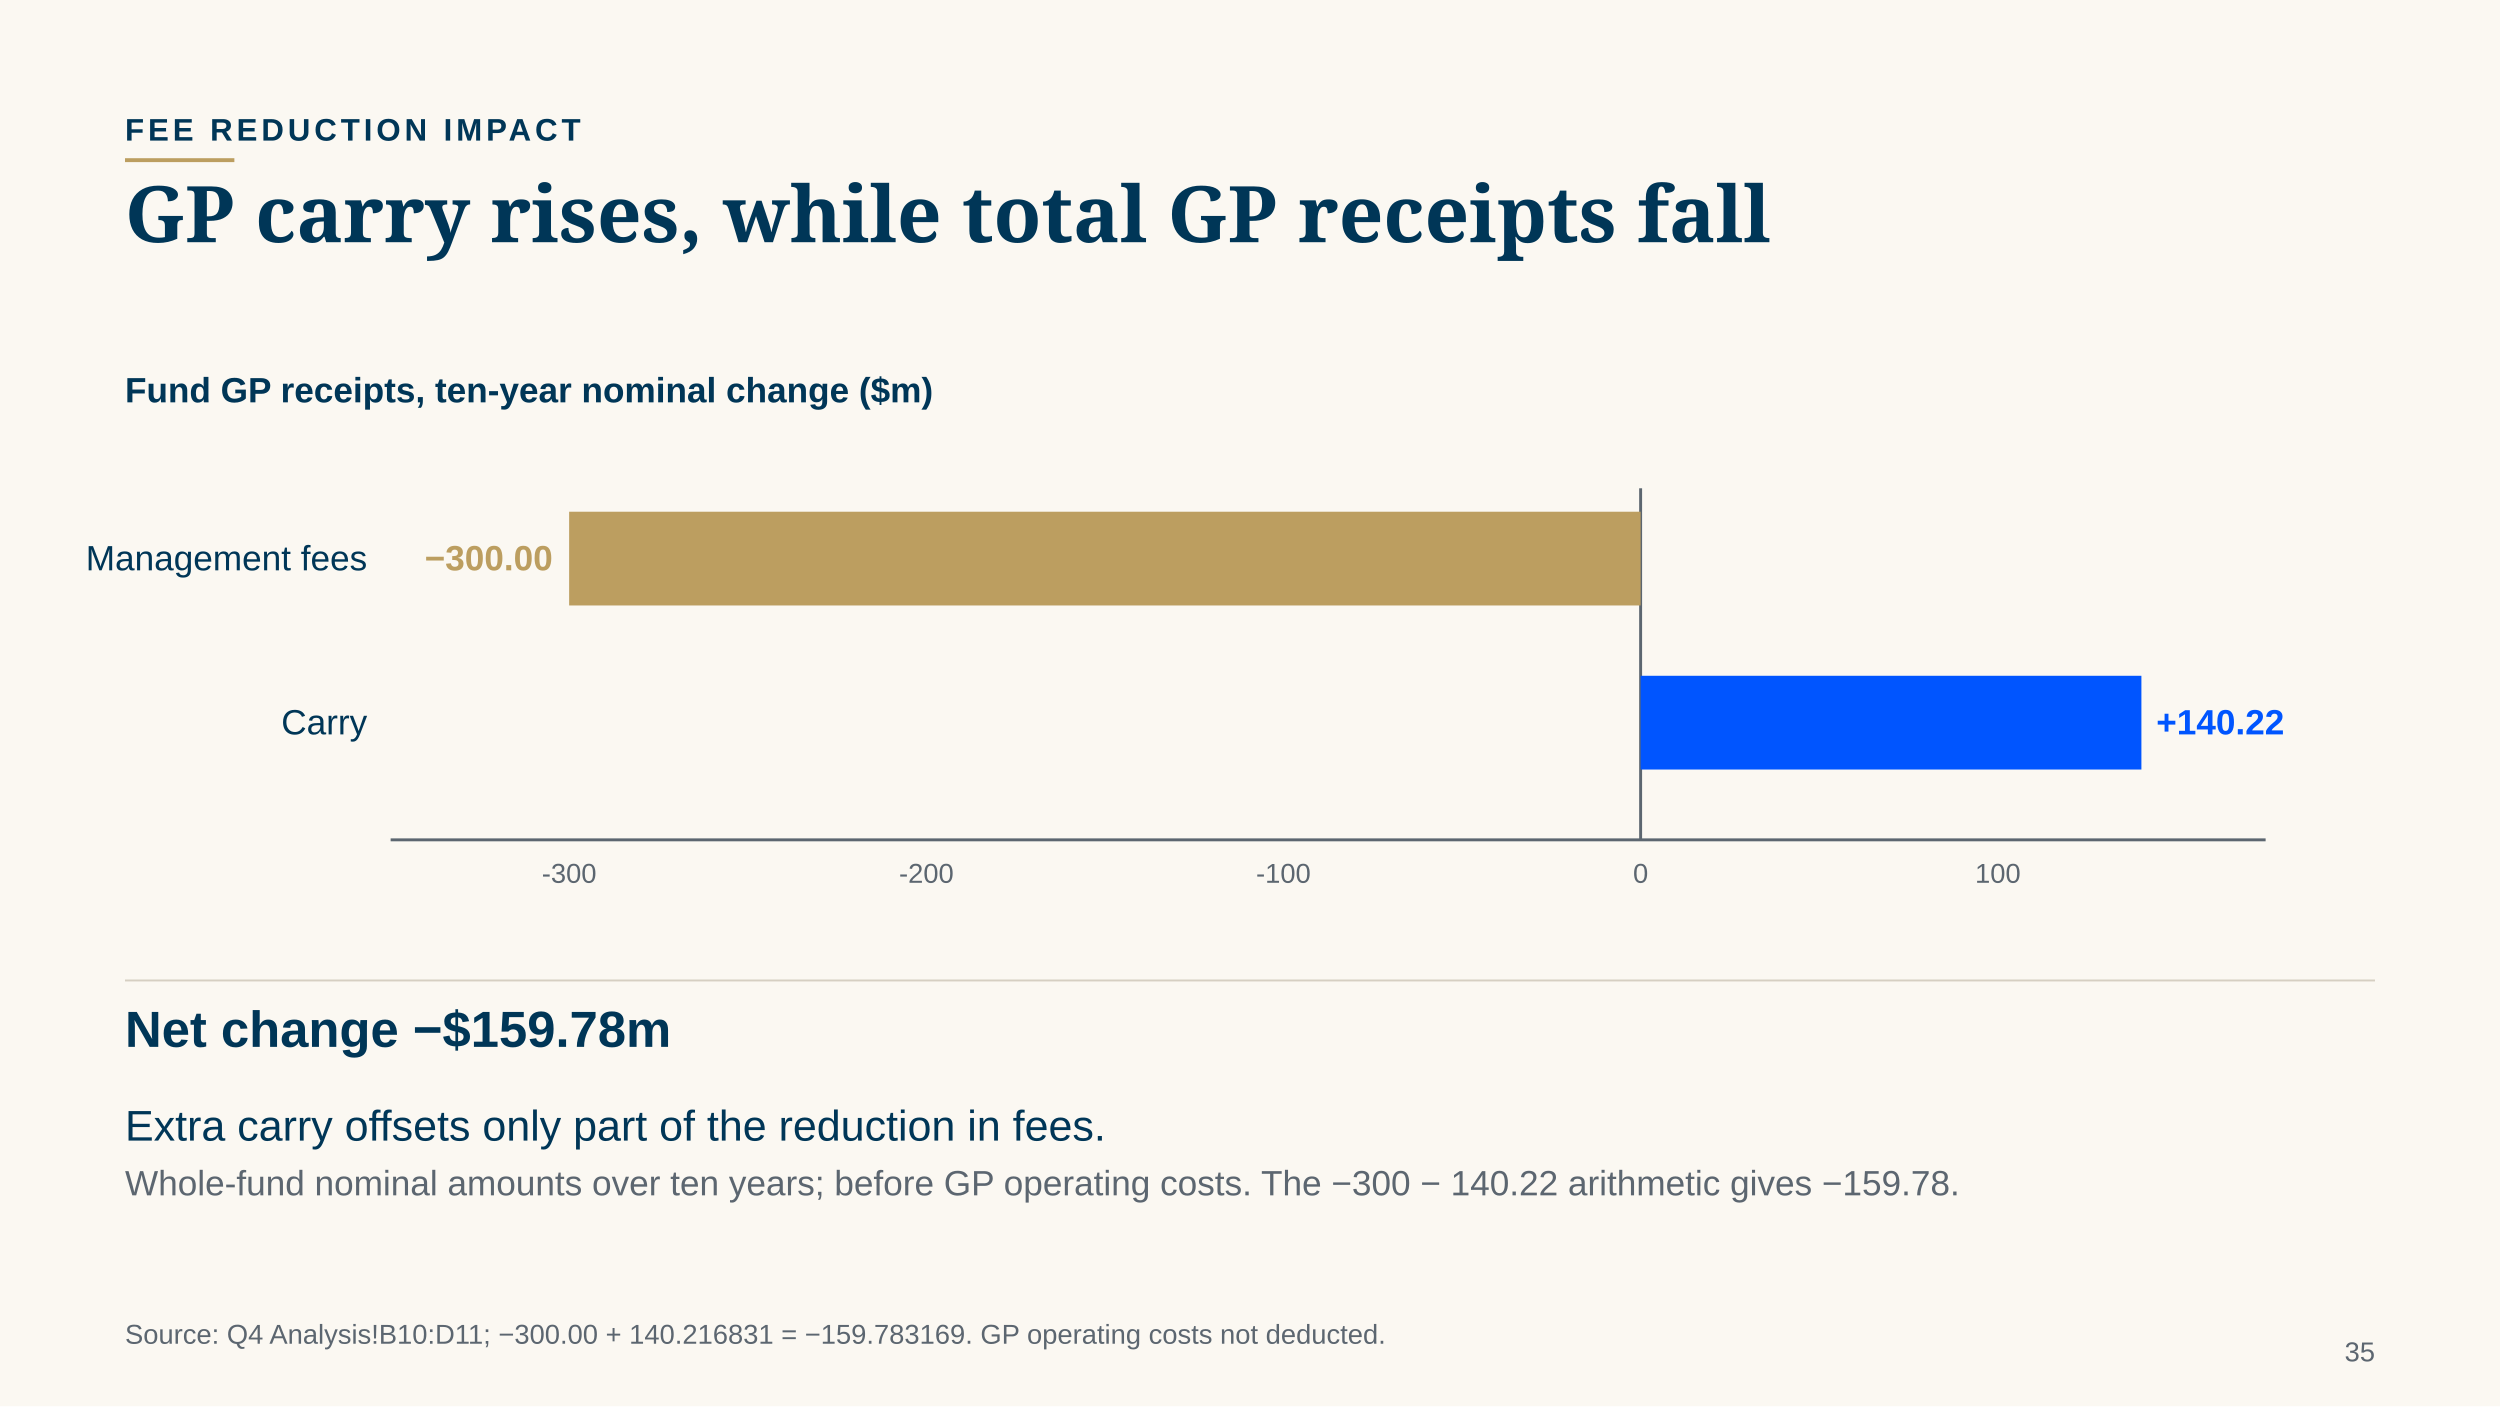
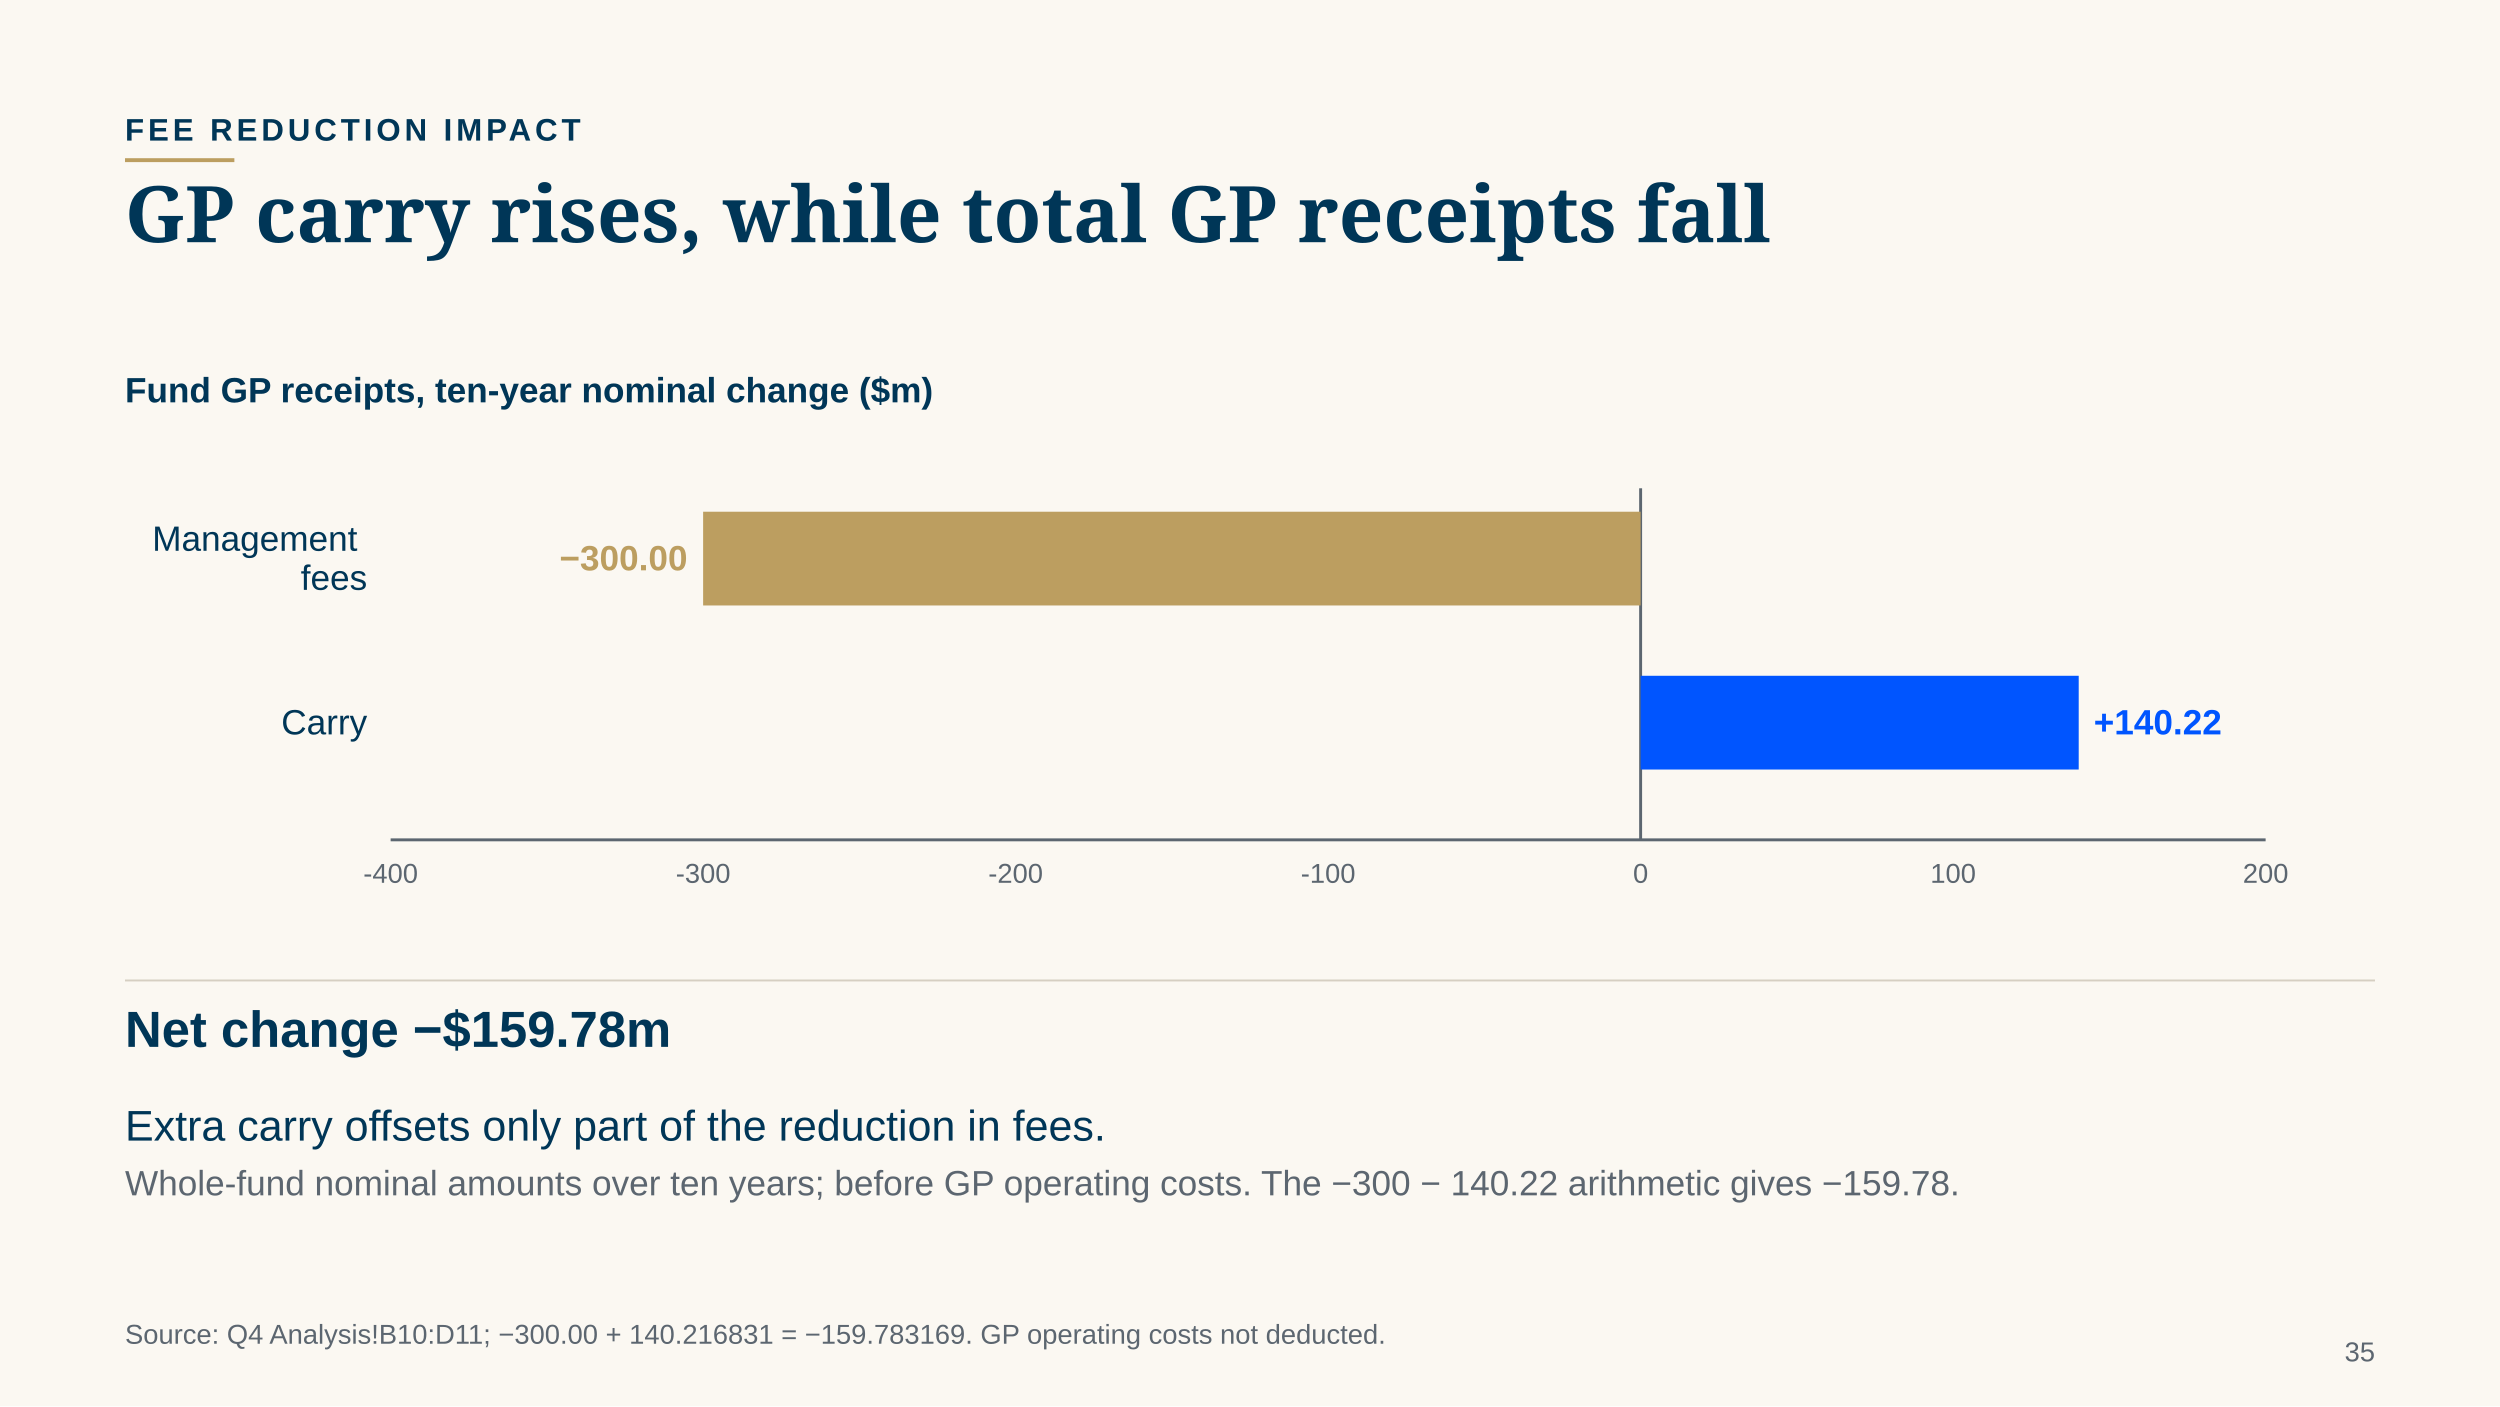
<svg xmlns="http://www.w3.org/2000/svg" viewBox="0 0 1280 720" data-pptx-page-role="content" font-family="Calibri, Arial, sans-serif" font-size="22">
  <rect id="page-background" data-pptx-role="background" x="0" y="0" width="1280" height="720" fill="#FBF8F2" />
  <g id="kicker" data-pptx-bounds="64 58 500 26">
    <text x="64" y="72" font-size="16" font-weight="bold" letter-spacing="2" fill="#003657">FEE REDUCTION IMPACT</text>
    <line x1="64" y1="82" x2="120" y2="82" stroke="#BC9E60" stroke-width="2" />
  </g>
  <g id="title" data-pptx-bounds="64 90 1152 48">
    <text x="64" y="124" font-family="Cambria, Georgia, serif" font-size="40" font-weight="bold" fill="#003657">GP carry rises, while total GP receipts fall</text>
  </g>
-   <g id="gp-receipts-change" data-pptx-bounds="64 180 1152 300" data-pptx-replace-with="chart">
+   <g id="gp-receipts-change" data-pptx-bounds="64 180 1152 300" data-pptx-replace-with="chart" data-pptx-fallback-sha256="08dec1639354e60a4716c33bacd3bfe5137e17333d2955c82a7560076966f2f5">
    <text x="64" y="206" font-size="18" font-weight="bold" fill="#003657">Fund GP receipts, ten-year nominal change ($m)</text>
    <g id="gp-receipts-change-chartArea">
      <g id="gp-receipts-change-axis" stroke="#5C6670" stroke-width="1.5">
        <line x1="200" y1="430" x2="1160" y2="430" />
        <line x1="840" y1="250" x2="840" y2="430" />
      </g>
-       <rect x="291.4" y="262" width="548.6" height="48" fill="#BC9E60" />
-       <rect x="840" y="346" width="256.4" height="48" fill="#0055FF" />
+       <rect x="360" y="262" width="480" height="48" fill="#BC9E60" />
+       <rect x="840" y="346" width="224.3" height="48" fill="#0055FF" />
      <g font-size="18" fill="#003657" text-anchor="end">
-         <text x="188" y="292">Management fees</text>
+         <text x="188" y="282">Management <tspan x="188" dy="20">fees</tspan>
+         </text>
        <text x="188" y="376">Carry</text>
      </g>
-       <text x="283" y="292" font-size="18" font-weight="bold" fill="#BC9E60" text-anchor="end">−300.00</text>
-       <text x="1104" y="376" font-size="18" font-weight="bold" fill="#0055FF">+140.22</text>
+       <text x="352" y="292" font-size="18" font-weight="bold" fill="#BC9E60" text-anchor="end">−300.00</text>
+       <text x="1072" y="376" font-size="18" font-weight="bold" fill="#0055FF">+140.22</text>
      <g font-size="14" fill="#5C6670" text-anchor="middle">
-         <text x="291.4" y="452">-300</text>
-         <text x="474.3" y="452">-200</text>
-         <text x="657.1" y="452">-100</text>
+         <text x="200" y="452">-400</text>
+         <text x="360" y="452">-300</text>
+         <text x="520" y="452">-200</text>
+         <text x="680" y="452">-100</text>
        <text x="840" y="452">0</text>
-         <text x="1022.9" y="452">100</text>
+         <text x="1000" y="452">100</text>
+         <text x="1160" y="452">200</text>
      </g>
    </g>
  </g>
  <g id="net-change" data-pptx-bounds="64 496 1152 50">
    <line x1="64" y1="502" x2="1216" y2="502" stroke="#D6CFC2" stroke-width="1" />
    <text x="64" y="536" font-size="26" font-weight="bold" fill="#003657">Net change −$159.78m</text>
  </g>
  <g id="takeaway" data-pptx-bounds="64 560 1152 60">
    <text x="64" y="584" fill="#003657">Extra carry offsets only part of the reduction in fees.</text>
    <text x="64" y="612" font-size="18" fill="#5C6670">Whole-fund nominal amounts over ten years; before GP operating costs. The −300 − 140.22 arithmetic gives −159.78.</text>
  </g>
-   <g id="footer" data-pptx-bounds="64 668 1152 36">
-     <text x="64" y="688" font-size="14" fill="#5C6670">Source: Q4 Analysis!B10:D11; −300.00 + 140.216831 = −159.783169. GP operating costs not deducted.</text>
-     <text x="1216" y="697" font-size="14" fill="#5C6670" text-anchor="end">35</text>
+   <g id="footer" data-pptx-bounds="64 668 1152 36" fill="#5C6670" font-size="14">
+     <text x="64" y="688">Source: Q4 Analysis!B10:D11; −300.00 + 140.216831 = −159.783169. GP operating costs not deducted.</text>
+     <text x="1216" y="697" text-anchor="end">35</text>
  </g>
</svg>
